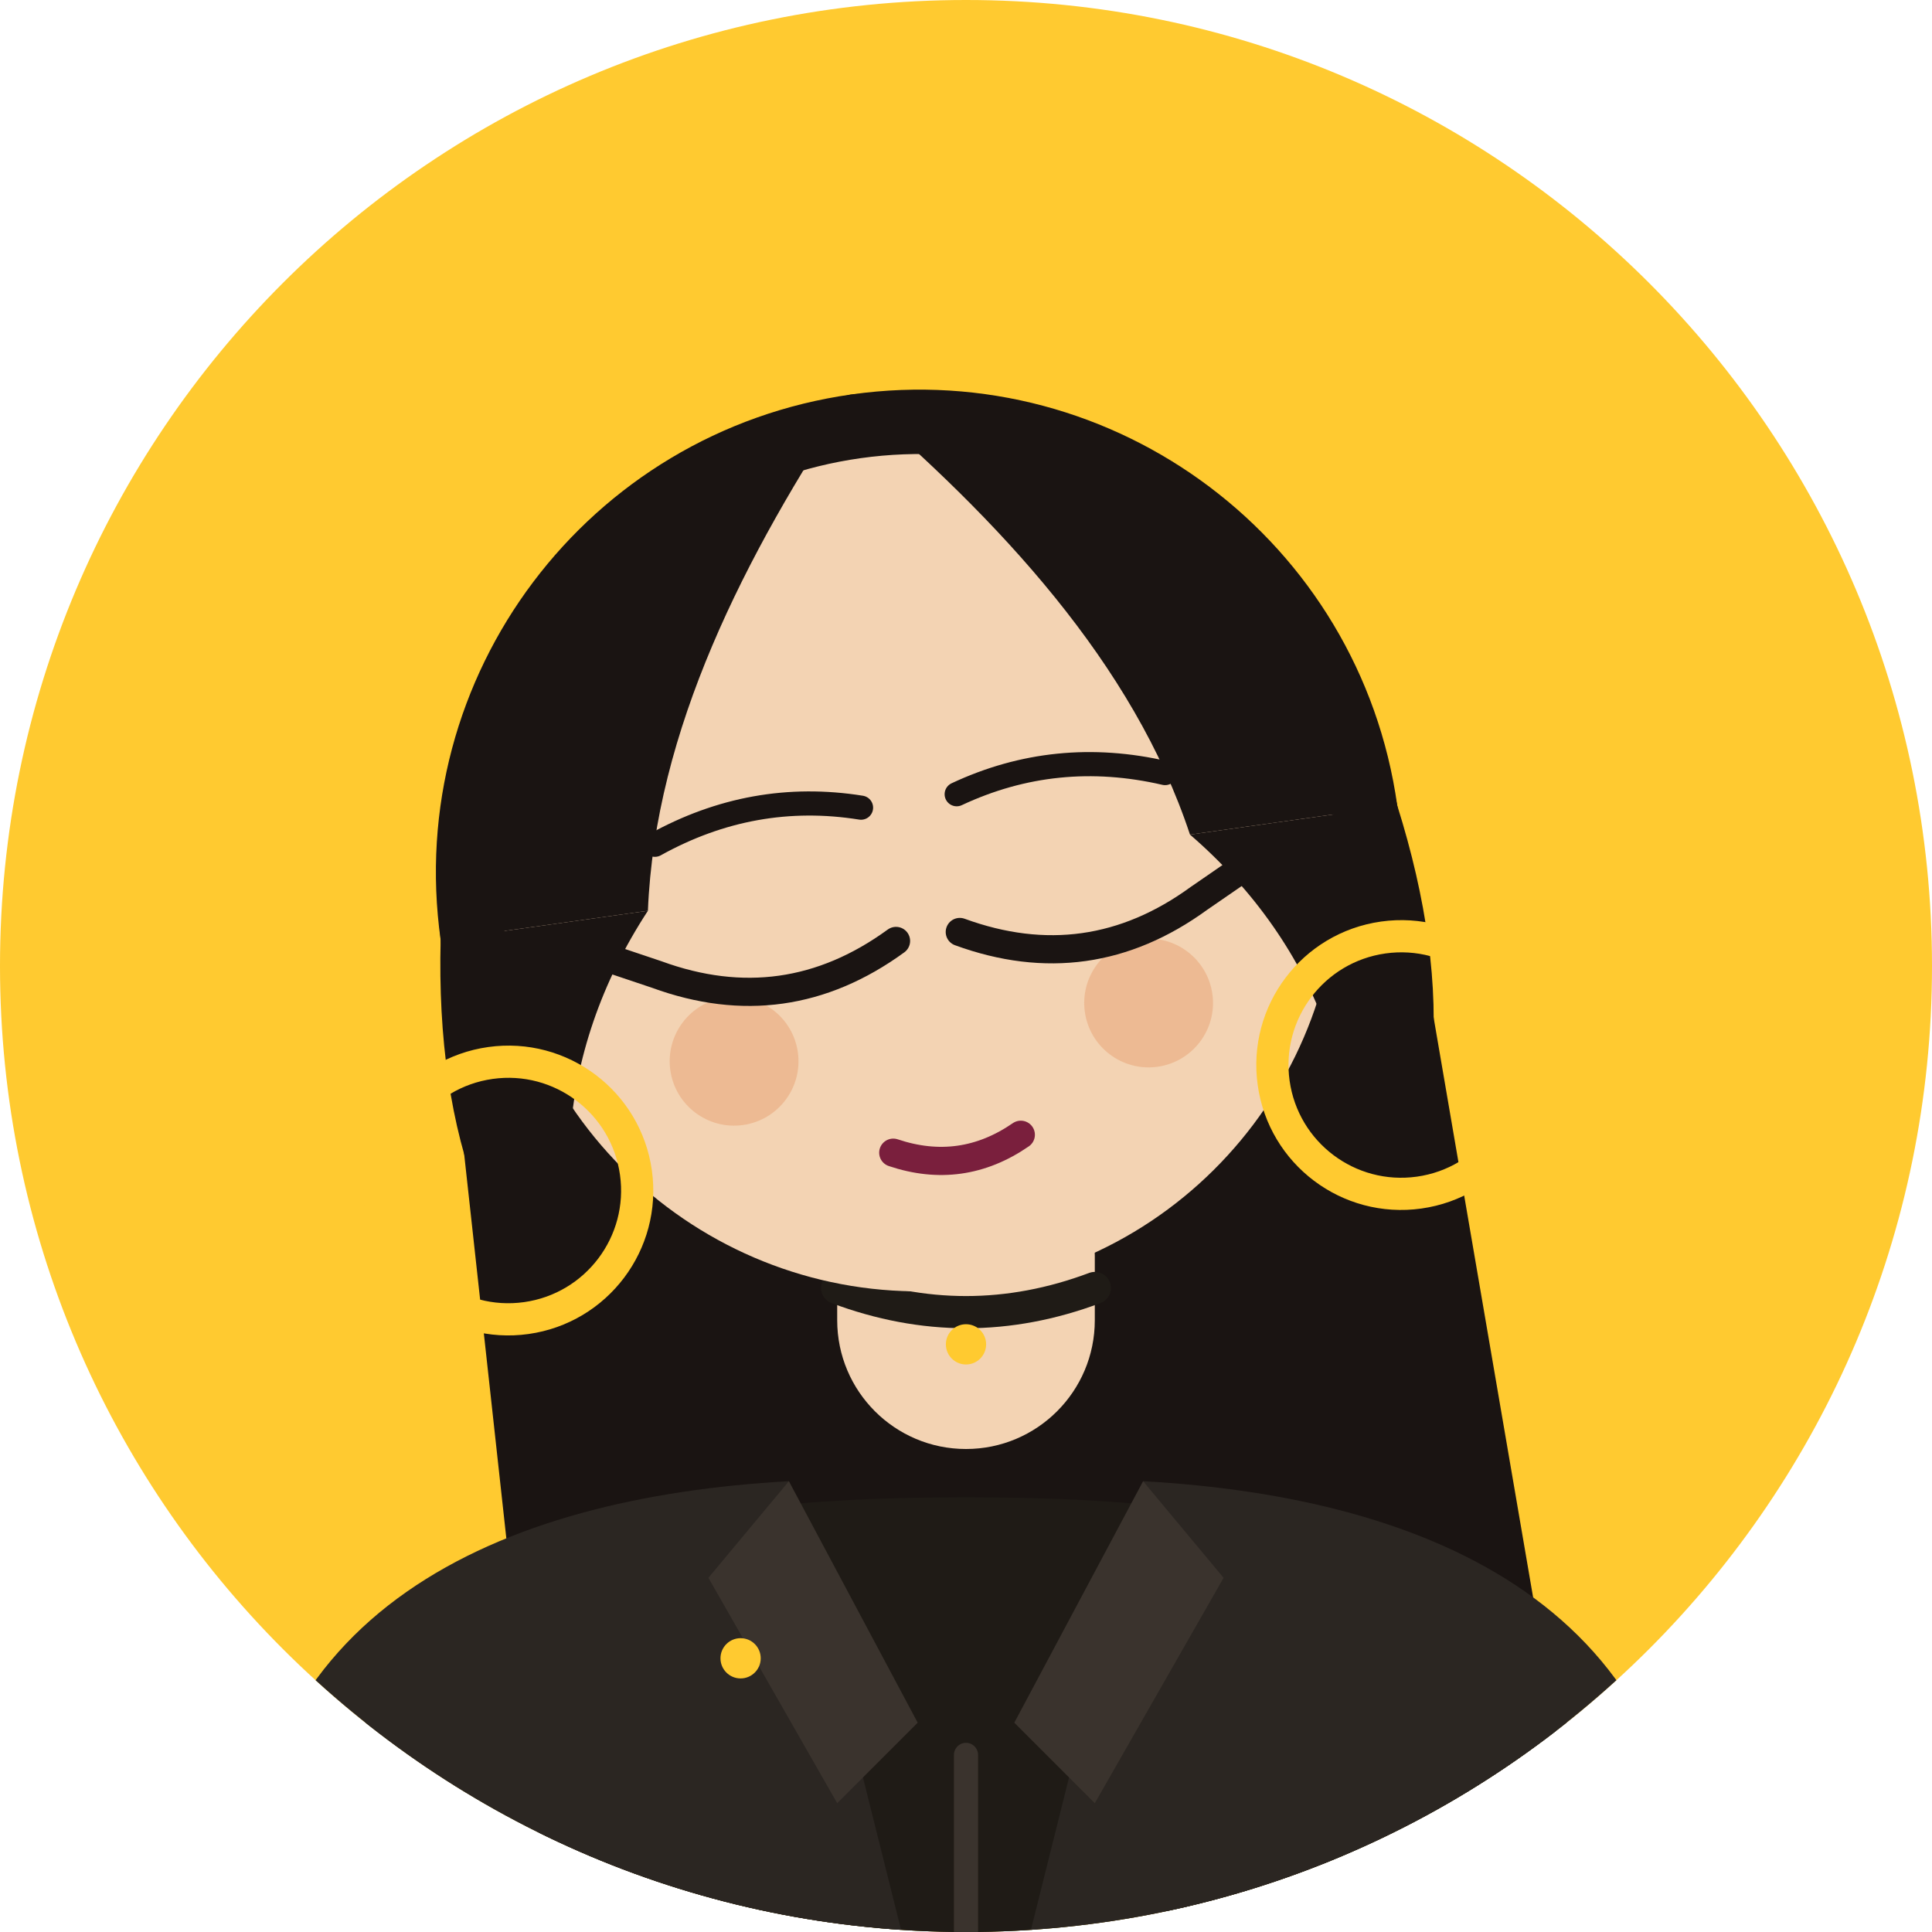
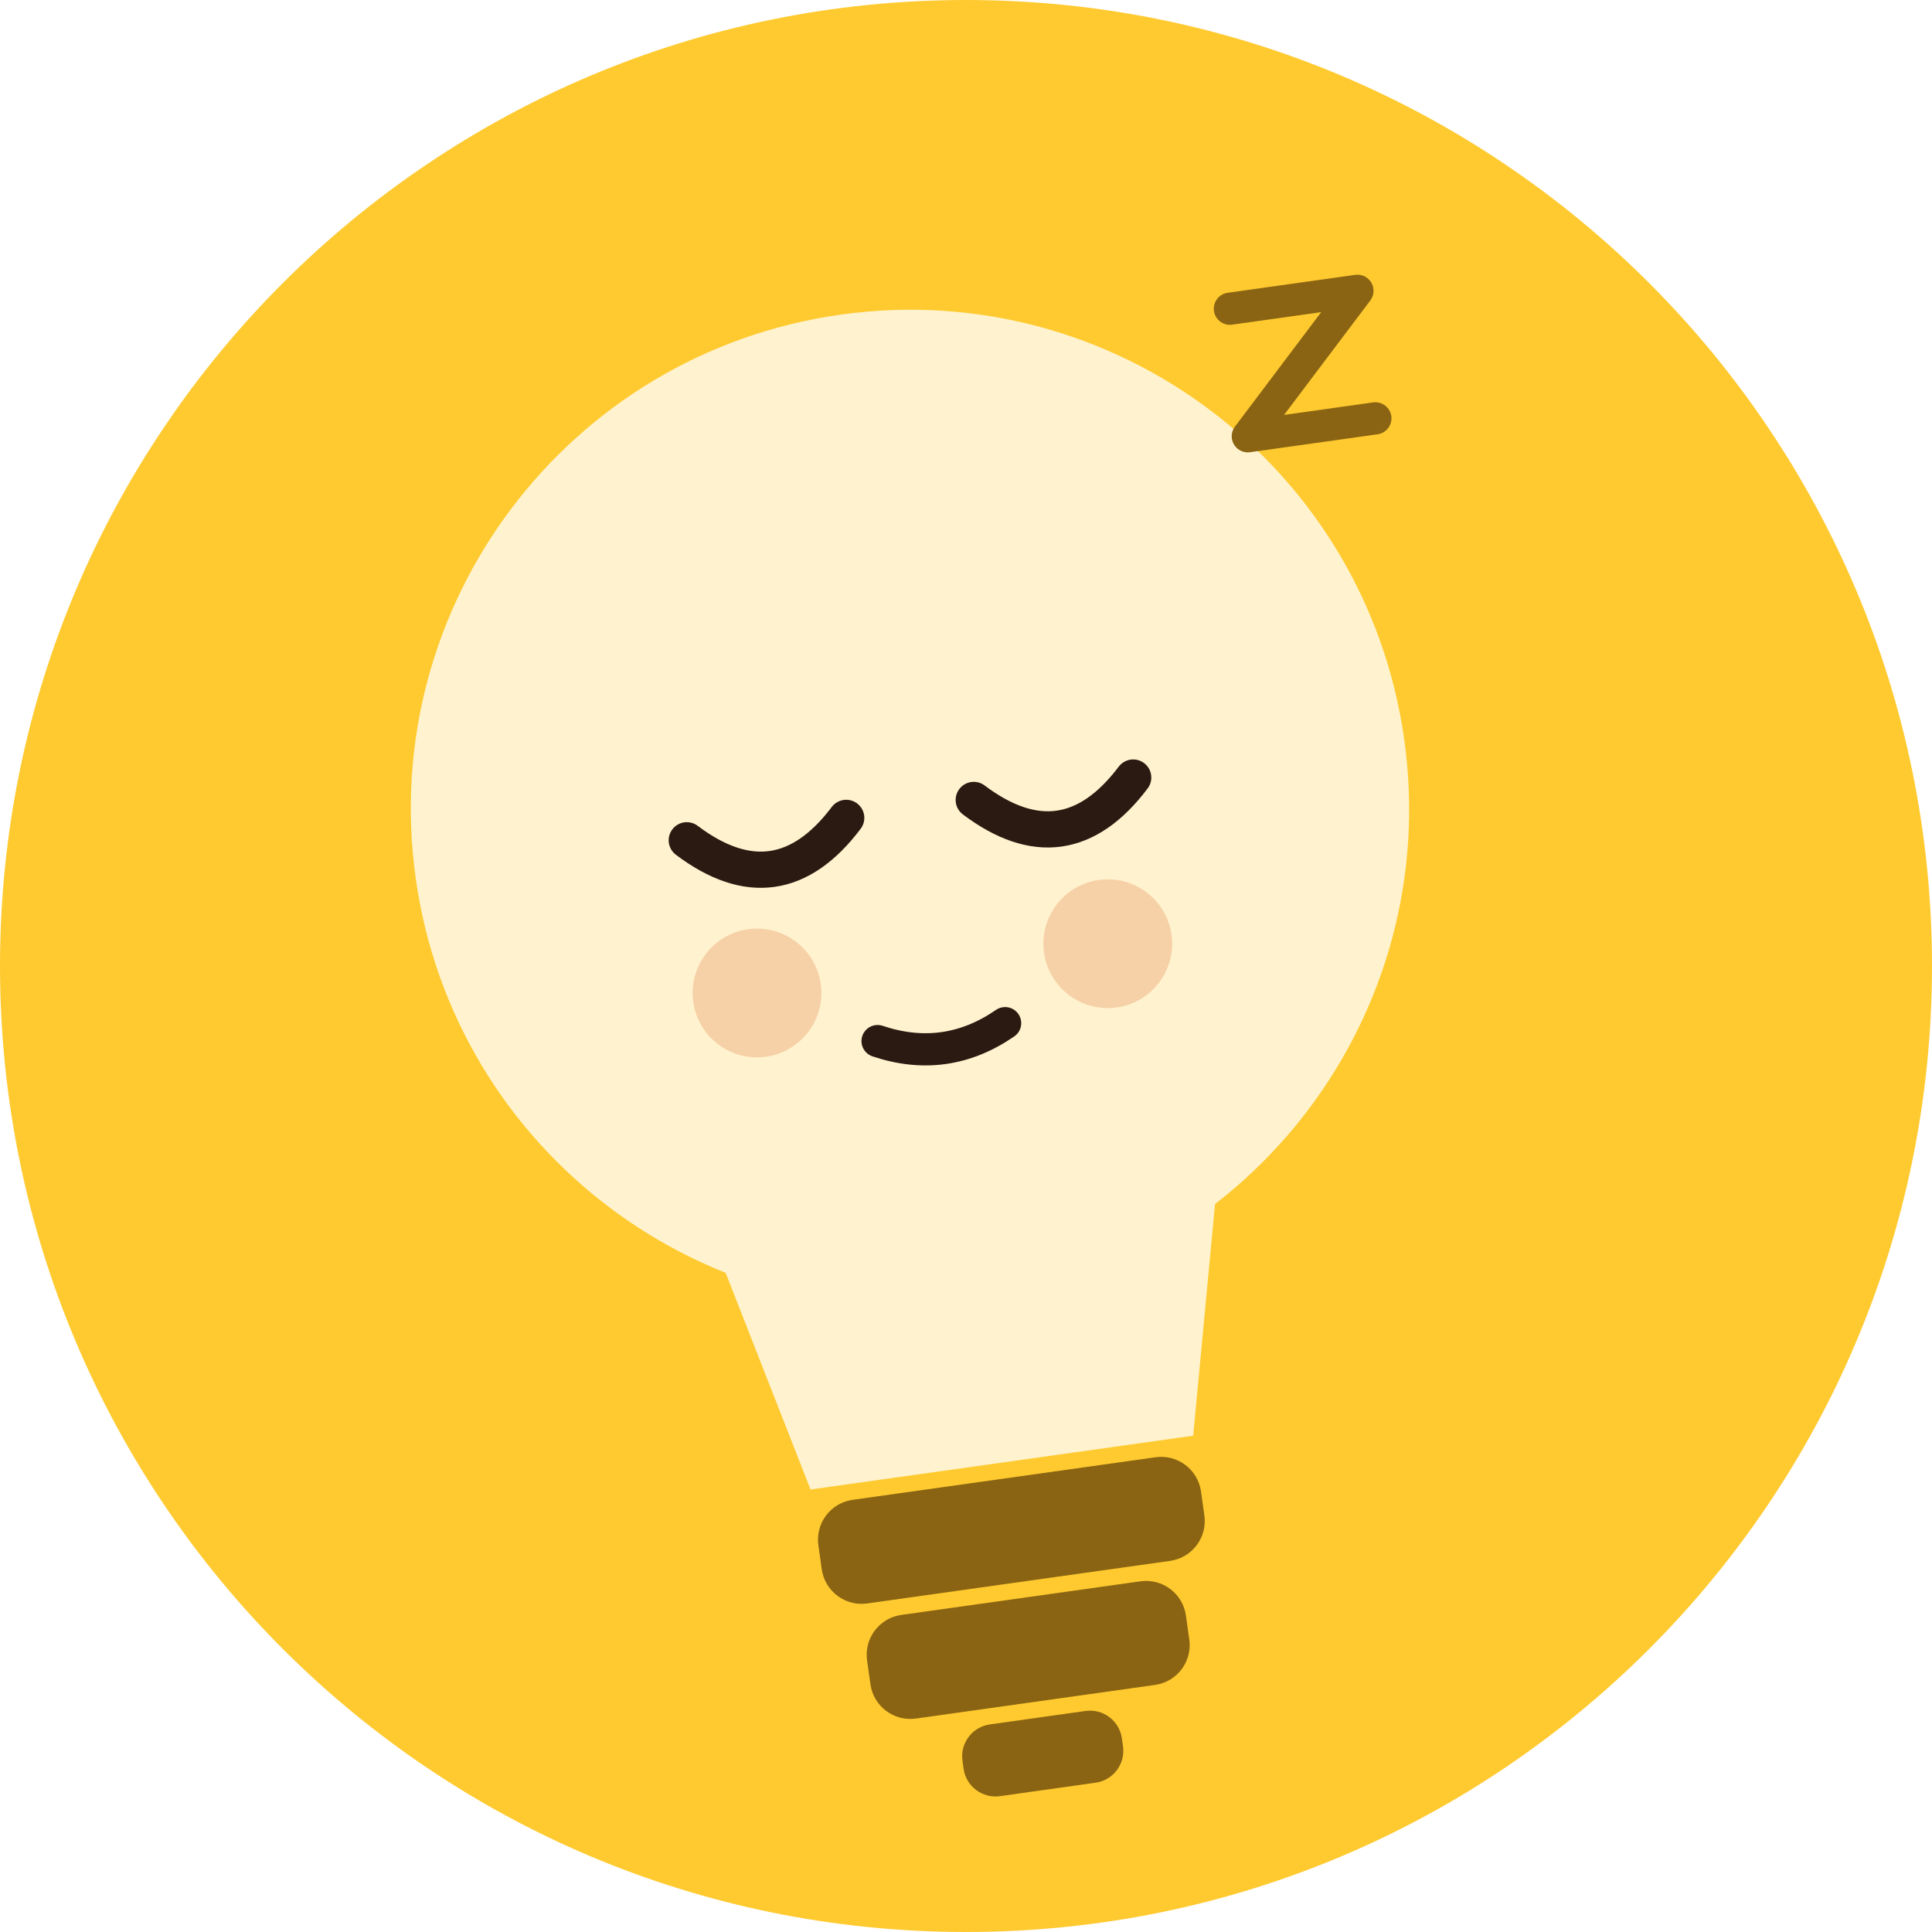
- <svg xmlns="http://www.w3.org/2000/svg" viewBox="0 0 240 240" role="img" aria-label="Nim, Nimble's mascot">
+ <svg xmlns="http://www.w3.org/2000/svg" viewBox="0 0 240 240" role="img" aria-label="The Nimble lightbulb, the mascot">
  <defs>
    <clipPath id="nim-disc-doze">
      <circle cx="120" cy="120" r="120" />
    </clipPath>
  </defs>
  <circle cx="120" cy="120" r="120" fill="#ffca30" />
  <g clip-path="url(#nim-disc-doze)">
    <g transform="rotate(-8 120 150)">
-       <path d="M60 108 A 60 60 0 0 1 180 108 L 184 240 L 56 240 Z" fill="#1a1412" />
-     </g>
-     <path d="M40 240 C 40 194, 76 186, 120 186 C 164 186, 200 194, 200 240 Z" fill="#1f1b16" />
-     <rect x="104" y="140" width="32" height="40" rx="16" fill="#f3d3b3" />
-     <path d="M30 240 C 30 200, 62 186, 98 184 L 112 240 Z" fill="#2b2622" />
-     <path d="M210 240 C 210 200, 178 186, 142 184 L 128 240 Z" fill="#2b2622" />
-     <path d="M98 184 L 114 214 L 104 224 L 88 196 Z" fill="#3a332d" />
-     <path d="M142 184 L 126 214 L 136 224 L 152 196 Z" fill="#3a332d" />
-     <path d="M120 218 L 120 240" stroke="#3a332d" stroke-width="3" stroke-linecap="round" />
-     <circle cx="92" cy="206" r="2.5" fill="#ffca30" />
-     <path d="M104 160 Q 120 166 136 160" fill="none" stroke="#1f1b16" stroke-width="4" stroke-linecap="round" />
-     <circle cx="120" cy="167" r="2.5" fill="#ffca30" />
-     <g transform="rotate(-8 120 150)">
-       <circle cx="120" cy="108" r="52" fill="#f3d3b3" />
-       <path d="M60 108 C 56 132, 60 152, 74 164 C 68 144, 72 124, 86 108 Z" fill="#1a1412" />
-       <path d="M180 108 C 184 132, 180 152, 166 164 C 172 144, 168 124, 154 108 Z" fill="#1a1412" />
-       <circle cx="64" cy="140" r="16" fill="none" stroke="#ffca30" stroke-width="4" />
-       <circle cx="176" cy="140" r="16" fill="none" stroke="#ffca30" stroke-width="4" />
-       <path d="M120 48 C 88 50, 62 74, 60 108 L 86 108 C 90 86, 104 66, 120 48 Z" fill="#1a1412" />
-       <path d="M120 48 C 152 50, 178 74, 180 108 L 154 108 C 150 86, 136 66, 120 48 Z" fill="#1a1412" />
-       <circle cx="94" cy="128" r="8" fill="#e07a3f" opacity="0.28" />
-       <circle cx="146" cy="128" r="8" fill="#e07a3f" opacity="0.28" />
-       <path d="M88 100 Q 101 95 114 99" fill="none" stroke="#1a1412" stroke-width="3" stroke-linecap="round" />
-       <path d="M126 99 Q 139 95 152 100" fill="none" stroke="#1a1412" stroke-width="3" stroke-linecap="round" />
-       <path d="M78 112 L 86 116 Q 101 124 116 116" fill="none" stroke="#1a1412" stroke-width="3.5" stroke-linecap="round" stroke-linejoin="round" />
-       <path d="M124 116 Q 139 124 154 116 L 162 112" fill="none" stroke="#1a1412" stroke-width="3.5" stroke-linecap="round" stroke-linejoin="round" />
-       <path d="M112 142 Q 120 146 128 142" fill="none" stroke="#7a1f3d" stroke-width="3.5" stroke-linecap="round" />
+       <circle cx="120" cy="100" r="62" fill="#fff3cf" />
+       <path d="M86 140 L 154 140 L 144 182 L 96 182 Z" fill="#fff3cf" />
+       <rect x="96" y="184" width="48" height="13" rx="5" fill="#8a6412" />
+       <rect x="100" y="199" width="40" height="13" rx="5" fill="#8a6412" />
+       <rect x="110" y="214" width="20" height="9" rx="4" fill="#8a6412" />
+       <circle cx="98" cy="120" r="8" fill="#e07a3f" opacity="0.28" />
+       <circle cx="142" cy="120" r="8" fill="#e07a3f" opacity="0.28" />
+       <path d="M92 100 Q 102 110 112 100" fill="none" stroke="#2a1a12" stroke-width="4.5" stroke-linecap="round" />
+       <path d="M128 100 Q 138 110 148 100" fill="none" stroke="#2a1a12" stroke-width="4.5" stroke-linecap="round" />
+       <path d="M112 128 Q 120 132 128 128" fill="none" stroke="#2a1a12" stroke-width="4" stroke-linecap="round" />
+       <path d="M168 44 L 184 44 L 168 60 L 184 60" fill="none" stroke="#8a6412" stroke-width="4" stroke-linecap="round" stroke-linejoin="round" />
    </g>
  </g>
</svg>
